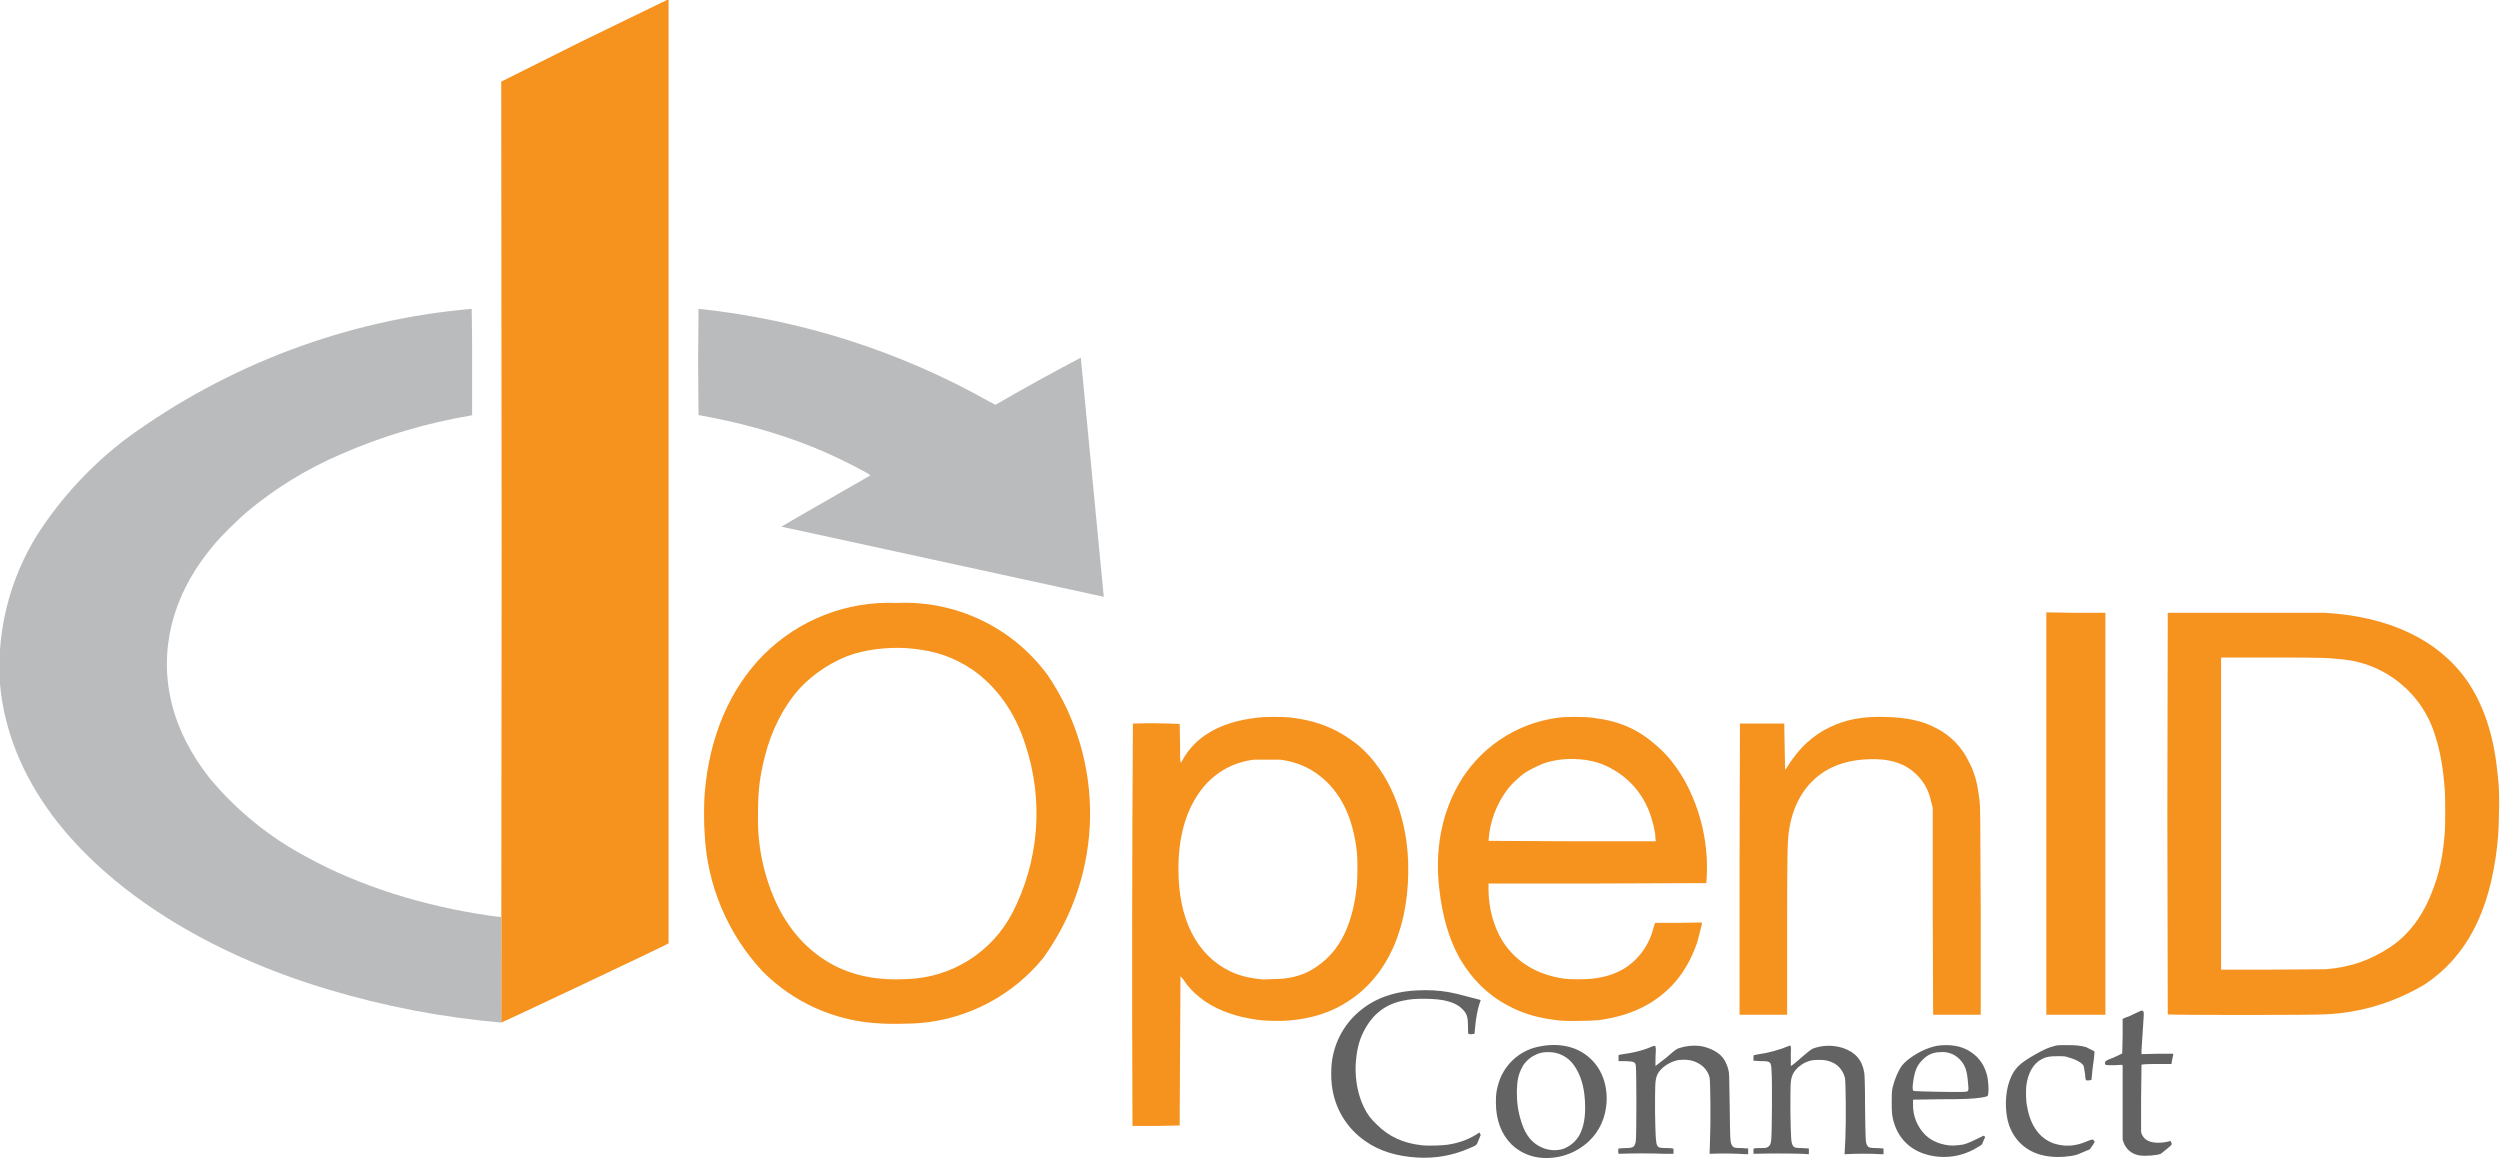
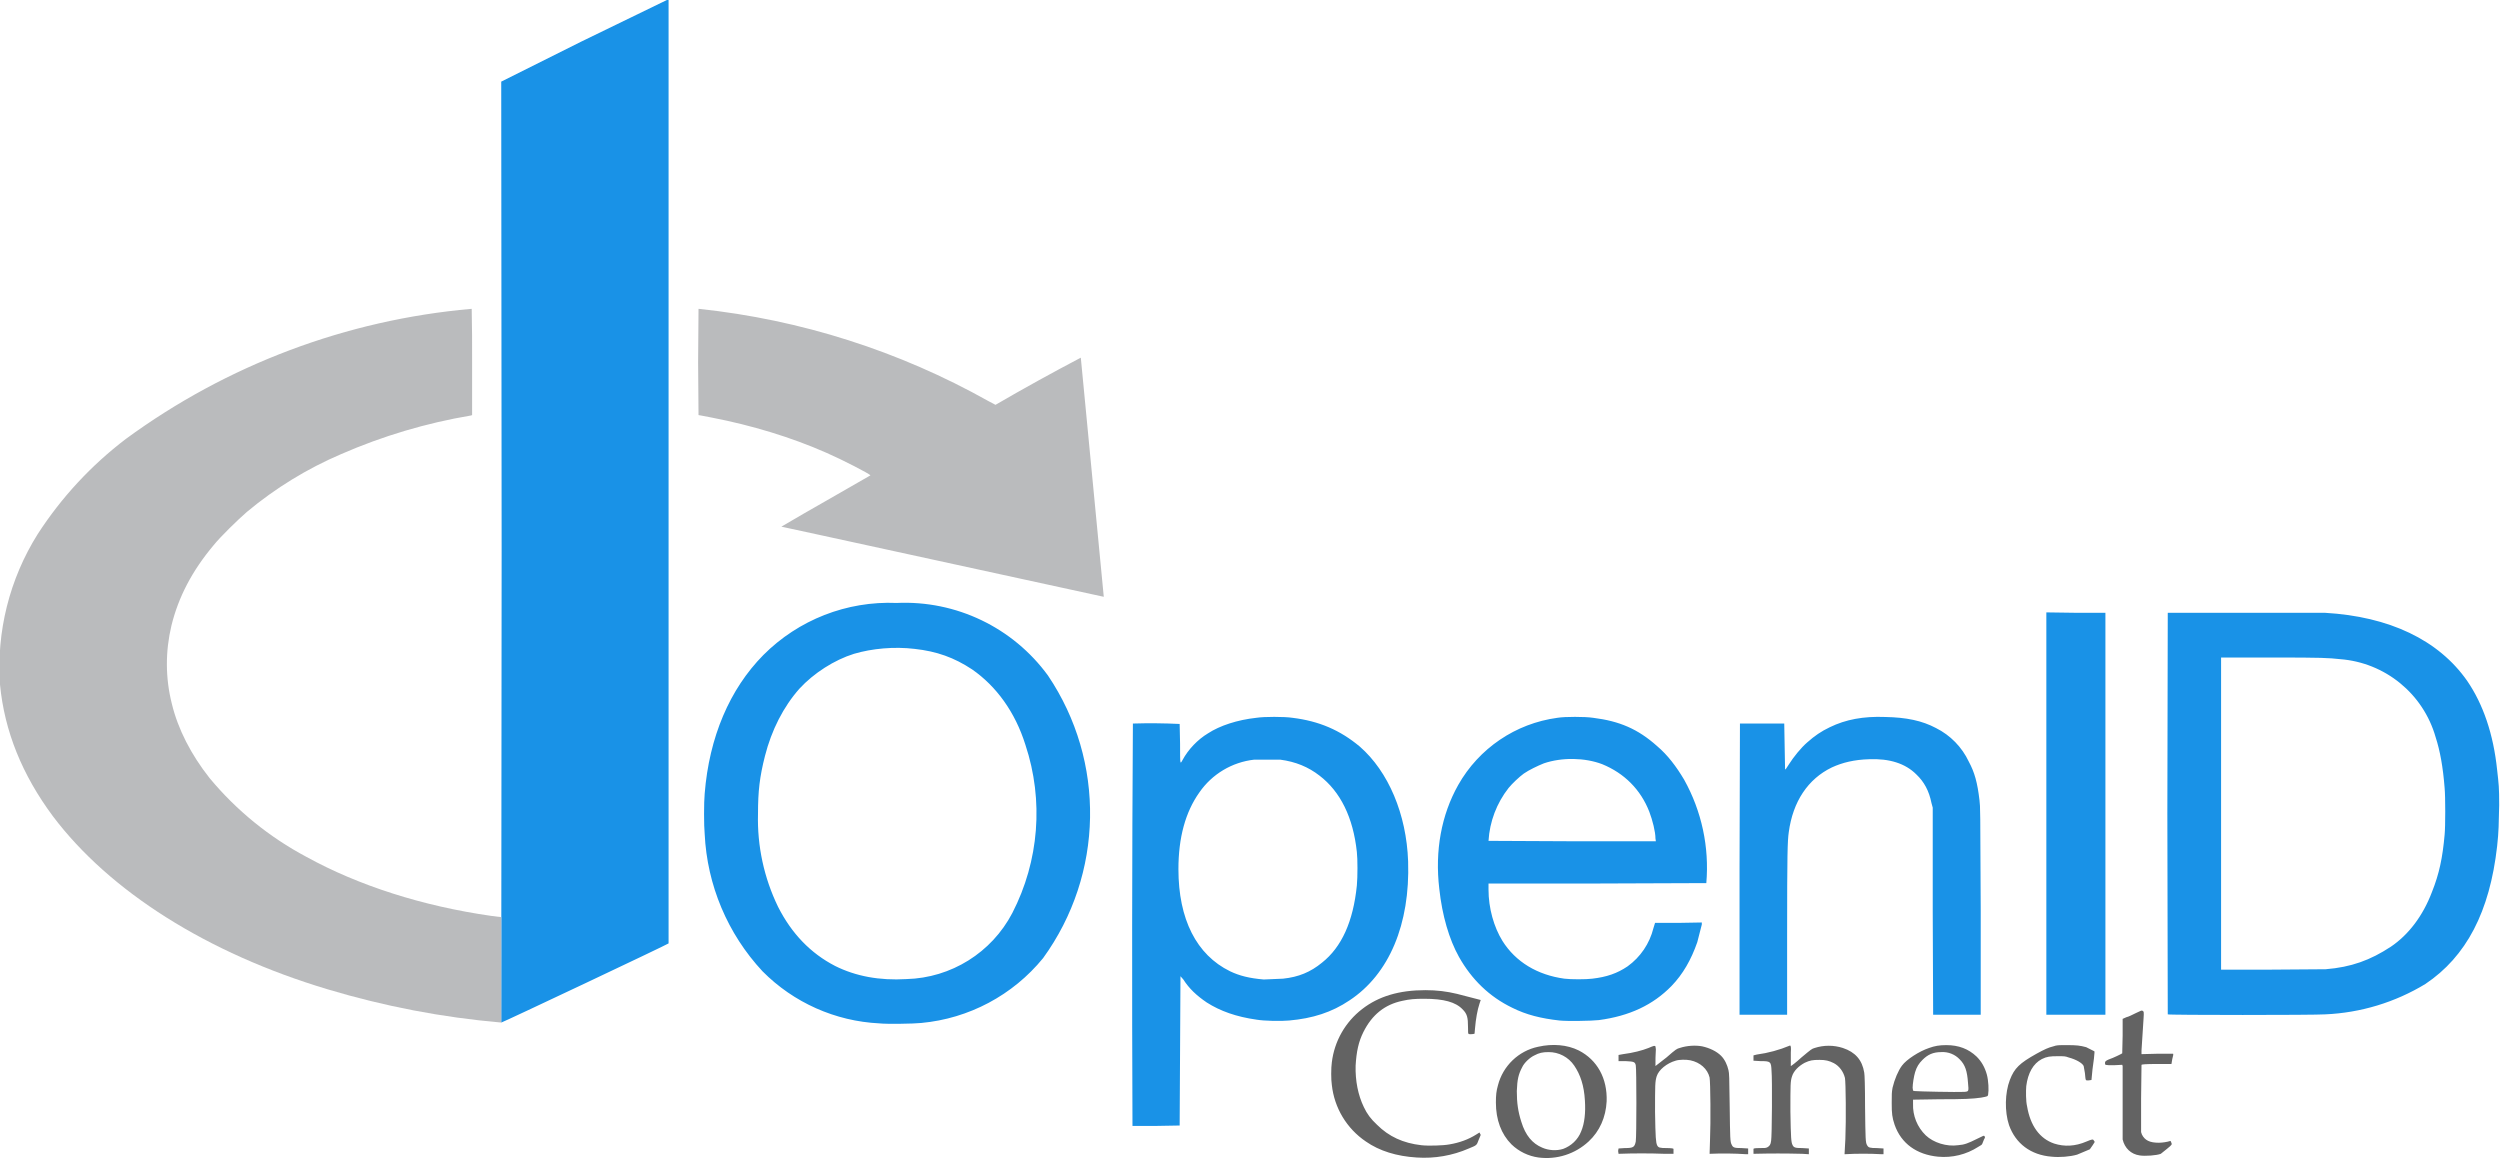
- <svg xmlns="http://www.w3.org/2000/svg" width="6095" height="2826">
-   <path fill="#636363" d="M3454 2822c-49-3-91-16-124-39a191 191 0 01-83-138c-2-12-2-42 0-55a193 193 0 0174-130c40-31 90-46 154-46 28 0 52 3 77 9l58 15-3 9c-5 15-9 37-11 61l-1 12c-1 1-11 2-14 1-2-1-2-3-2-17 0-23-2-32-13-43-17-18-46-26-94-26-23 0-35 1-53 5-43 9-74 34-95 76-12 24-17 48-19 82-1 37 6 72 20 101 8 17 17 29 32 43 29 29 64 45 108 50 16 2 54 1 69-2 24-4 46-12 65-24l8-5 1 2 2 4-5 12c-5 14-5 13-24 21a272 272 0 01-127 22zm297 0a118 118 0 01-66-32c-25-25-38-60-38-102 0-18 1-28 5-42 12-47 50-84 98-94 35-8 71-5 99 9 45 23 70 68 68 124-2 39-17 73-44 98a151 151 0 01-122 39zm60-21c19-7 36-22 44-43 8-19 11-45 9-75-2-36-11-63-26-85a75 75 0 00-63-33c-14 0-23 2-34 8-11 5-25 18-30 29-9 17-12 30-13 58 0 29 3 50 11 75 10 33 27 53 51 63 16 7 35 8 51 3zm914 19c-52-5-90-32-106-78-6-18-7-27-7-53 0-22 0-25 2-37 5-21 14-42 23-54 11-15 42-35 66-43 14-5 25-7 42-7 30 0 54 9 74 28 12 12 20 26 25 44 4 15 5 38 3 49-1 4-1 4-17 7-21 3-40 4-103 4l-63 1v10a102 102 0 0031 77c19 18 51 28 79 24 15-1 25-5 45-15 18-9 18-9 19-7 2 2 2 3-1 8l-4 10c-1 3-3 4-10 8a154.1 154.1 0 01-98 24zm64-158c11-1 11-1 9-22-2-29-7-44-20-57a57 57 0 00-45-18c-20 0-33 6-46 19-9 9-14 17-18 30-3 10-6 29-6 38l1 7 4 1c9 1 103 3 121 2zm213 158c-51-4-88-32-104-77-11-33-10-79 2-110 11-29 24-41 65-64 20-11 29-15 41-18 9-3 11-3 33-3 24 0 32 1 47 5l20 10c1 1 0 5-1 18a718 718 0 00-6 52l-7 1c-8 0-7 2-9-18l-3-17c-3-7-18-16-37-21-8-3-10-3-26-3-19 0-27 1-39 7-21 11-34 34-38 66-1 12-1 37 2 49 8 48 31 79 66 91 25 8 51 7 79-5 14-6 16-6 18-2l2 3-5 8-7 10-31 13c-17 5-43 7-62 5zm215-3c-22-3-37-18-42-39v-179l-1-3-20 1c-23 0-22 0-22-6 0-3 2-5 9-8 12-4 32-14 33-15l1-43v-41l9-4c5-1 15-6 23-10 11-5 14-7 16-6 4 2 4 3 3 19l-5 78v9l39-1h38c1 1 0 6-2 13l-2 12h-36c-27 0-36 1-37 2l-1 82v82l2 6c7 14 19 20 41 20 9 0 21-2 27-4 2-1 2 0 3 2 3 7 3 6-10 17l-15 12c-10 4-38 6-51 4zm-1271-4l-1-7 1-6 15-1c21 0 24-2 27-16 2-11 2-178 0-186s-4-9-25-10h-17v-15l11-2c24-3 47-9 62-15 14-6 15-6 17-4l1 7a552 552 0 00-1 41l27-21c24-21 25-21 32-23 18-6 39-7 55-4 18 4 35 12 46 23 9 9 15 22 18 35 2 9 2 14 3 88 1 79 1 87 5 94 3 7 7 8 24 8l16 1v14h-4a824 824 0 00-90-1l1-33c2-44 1-142-1-153-5-21-23-37-47-42-10-2-27-2-36 1-21 6-41 22-46 38-4 13-4 21-4 87 1 63 2 74 5 81 3 6 6 7 24 7 10 0 16 1 16 2v12h-21a1546 1546 0 00-113 0zm329 0v-12c0-1 3-2 15-2 13 0 15 0 19-2 5-3 8-6 9-16 2-9 3-151 1-170-1-23-2-24-27-24l-17-1v-13l8-2a322 322 0 0081-22c2 0 3 4 2 17v33c1 0 13-9 26-21 24-20 25-21 32-23a112 112 0 0169 0c30 10 47 29 52 60 1 4 2 34 2 83 1 79 1 88 5 94 3 6 7 7 24 7l16 1v14h-4a819 819 0 00-91 0l2-37c2-48 1-138-1-149-4-16-14-29-27-36-12-6-20-8-35-8-17 0-23 1-36 7-15 8-27 20-31 33-4 12-4 19-4 86 1 65 2 75 5 81 3 7 7 8 24 8l16 1v14l-16-1a2243 2243 0 00-119 0z" />
-   <path fill="#f6921e" d="M3321 2460c-6862 990-3431 495 0 0zm-560 285c-1.4-327-1.1-654 1-981 38-1.2 76-.8 114 1l1 48c0 52 0 51 6 40 14-26 37-50 62-65 29-19 72-33 118-38 19-3 68-3 88 0 65 8 116 30 164 70 70 61 114 165 118 280 5 153-46 275-143 339-43 29-90 44-147 49-20 2-62 1-79-2-50-7-89-21-122-42-25-17-43-34-57-56l-7-8-1 181-1 183-57 1zm367-359c38-4 67-16 95-39 48-38 76-100 85-188 2-21 2-65 0-82-9-84-40-147-91-186-27-21-58-34-96-39h-63a188 188 0 00-134 80c-34 48-51 110-51 187 0 122 44 209 126 249 23 11 47 17 82 20zm-984 109a431 431 0 01-285-127 528 528 0 01-141-335c-2-19-2-78 0-98 11-138 61-255 143-338a433 433 0 01325-127 432 432 0 01369 177 601 601 0 01-12 689 435 435 0 01-297 158c-18 2-85 3-102 1zm66-108a300 300 0 00258-161 530 530 0 0032-410c-25-80-71-143-130-184-44-29-86-44-140-50-50-6-104-1-148 12-48 15-98 47-133 85-39 44-68 101-84 164-13 51-17 86-17 141a489 489 0 0049 227c33 65 79 113 139 144 50 25 108 36 174 32zm-987-1043l-1-1145 194-97L1630-2v2302c-1 2-405 193-408 193zm2579 1144c-45-5-81-14-115-31-56-27-99-69-130-124-24-43-41-101-48-166-11-93 5-180 46-253a328 328 0 01242-164c18-3 67-3 87 0 64 8 109 27 156 69 26 22 47 50 66 82a440 440 0 0154 252l-266 1h-265v15c0 45 13 91 34 125 32 51 85 83 151 92 16 2 53 2 68 0 35-4 61-13 86-30a163 163 0 0063-93l4-13h57l57-1v5l-11 43c-15 43-35 78-63 107-45 46-102 73-177 83-17 2-78 3-96 1zm234-444c0-16-7-44-15-65-21-54-61-94-115-116-42-16-98-17-142-2-15 6-36 16-49 25-11 8-28 24-37 35a231 231 0 00-49 129l204 1h204zm205 75l1-355h108l1 57 1 55c1 0 3-2 9-12 12-19 30-41 45-54 18-16 34-27 55-37 39-19 82-27 135-25 52 1 90 9 124 27a175 175 0 0180 82c14 26 21 51 26 94 2 17 2 17 3 270v253h-116l-1-253v-252l-3-11c-6-30-18-52-37-70-27-27-66-39-115-37-36 1-65 8-91 20-58 28-95 83-105 158-3 21-4 51-4 248v197h-116zm748-135v-491l72 1h72v980h-144zm296 489l-1-490 1-489h383c157 9 277 66 347 166 39 57 64 130 73 217 4 36 5 41 5 86-1 45-1 64-5 100-18 160-75 269-175 336a514 514 0 01-244 74c-25 2-384 2-384 0zm385-110c62-5 109-22 159-55 43-29 78-75 100-133 18-45 26-84 31-140 2-19 2-94 0-114-4-51-11-90-22-124a263 263 0 00-233-190c-29-3-40-4-166-4h-124v761h119z" />
-   <path fill="#babbbd" d="M1149 753a1672 1672 0 00-842 317 917 917 0 00-215 232 610 610 0 00-92 367c11 114 54 220 129 321 138 183 376 334 670 422a2101 2101 0 00423 81v-257l-24-3c-168-24-324-74-451-144a786 786 0 01-236-192c-45-57-77-119-92-181-16-63-16-128-1-191 17-69 50-133 103-196 16-20 59-62 81-81a927 927 0 01230-141 1354 1354 0 01316-94l3-1V883c.2-43.3-.1-86.7-1-130zm555 0h-1l-1 130 1 129 6 1 26 5c98 19 194 48 280 86 37 16 107 52 107 55l-108 62a7663.5 7663.5 0 00-109 63l97 21 689 150-56-583a5534 5534 0 00-208 115l-17-9a1836 1836 0 00-706-225z" />
+ <svg xmlns="http://www.w3.org/2000/svg" width="6095" height="2826" version="1.1" id="svg8">
+   <defs id="defs12" />
+   <path fill="#636363" d="M3454 2822c-49-3-91-16-124-39a191 191 0 01-83-138c-2-12-2-42 0-55a193 193 0 0174-130c40-31 90-46 154-46 28 0 52 3 77 9l58 15-3 9c-5 15-9 37-11 61l-1 12c-1 1-11 2-14 1-2-1-2-3-2-17 0-23-2-32-13-43-17-18-46-26-94-26-23 0-35 1-53 5-43 9-74 34-95 76-12 24-17 48-19 82-1 37 6 72 20 101 8 17 17 29 32 43 29 29 64 45 108 50 16 2 54 1 69-2 24-4 46-12 65-24l8-5 1 2 2 4-5 12c-5 14-5 13-24 21a272 272 0 01-127 22zm297 0a118 118 0 01-66-32c-25-25-38-60-38-102 0-18 1-28 5-42 12-47 50-84 98-94 35-8 71-5 99 9 45 23 70 68 68 124-2 39-17 73-44 98a151 151 0 01-122 39zm60-21c19-7 36-22 44-43 8-19 11-45 9-75-2-36-11-63-26-85a75 75 0 00-63-33c-14 0-23 2-34 8-11 5-25 18-30 29-9 17-12 30-13 58 0 29 3 50 11 75 10 33 27 53 51 63 16 7 35 8 51 3zm914 19c-52-5-90-32-106-78-6-18-7-27-7-53 0-22 0-25 2-37 5-21 14-42 23-54 11-15 42-35 66-43 14-5 25-7 42-7 30 0 54 9 74 28 12 12 20 26 25 44 4 15 5 38 3 49-1 4-1 4-17 7-21 3-40 4-103 4l-63 1v10a102 102 0 0031 77c19 18 51 28 79 24 15-1 25-5 45-15 18-9 18-9 19-7 2 2 2 3-1 8l-4 10c-1 3-3 4-10 8a154.1 154.1 0 01-98 24zm64-158c11-1 11-1 9-22-2-29-7-44-20-57a57 57 0 00-45-18c-20 0-33 6-46 19-9 9-14 17-18 30-3 10-6 29-6 38l1 7 4 1c9 1 103 3 121 2zm213 158c-51-4-88-32-104-77-11-33-10-79 2-110 11-29 24-41 65-64 20-11 29-15 41-18 9-3 11-3 33-3 24 0 32 1 47 5l20 10c1 1 0 5-1 18a718 718 0 00-6 52l-7 1c-8 0-7 2-9-18l-3-17c-3-7-18-16-37-21-8-3-10-3-26-3-19 0-27 1-39 7-21 11-34 34-38 66-1 12-1 37 2 49 8 48 31 79 66 91 25 8 51 7 79-5 14-6 16-6 18-2l2 3-5 8-7 10-31 13c-17 5-43 7-62 5zm215-3c-22-3-37-18-42-39v-179l-1-3-20 1c-23 0-22 0-22-6 0-3 2-5 9-8 12-4 32-14 33-15l1-43v-41l9-4c5-1 15-6 23-10 11-5 14-7 16-6 4 2 4 3 3 19l-5 78v9l39-1h38c1 1 0 6-2 13l-2 12h-36c-27 0-36 1-37 2l-1 82v82l2 6c7 14 19 20 41 20 9 0 21-2 27-4 2-1 2 0 3 2 3 7 3 6-10 17l-15 12c-10 4-38 6-51 4zm-1271-4l-1-7 1-6 15-1c21 0 24-2 27-16 2-11 2-178 0-186s-4-9-25-10h-17v-15l11-2c24-3 47-9 62-15 14-6 15-6 17-4l1 7a552 552 0 00-1 41l27-21c24-21 25-21 32-23 18-6 39-7 55-4 18 4 35 12 46 23 9 9 15 22 18 35 2 9 2 14 3 88 1 79 1 87 5 94 3 7 7 8 24 8l16 1v14h-4a824 824 0 00-90-1l1-33c2-44 1-142-1-153-5-21-23-37-47-42-10-2-27-2-36 1-21 6-41 22-46 38-4 13-4 21-4 87 1 63 2 74 5 81 3 6 6 7 24 7 10 0 16 1 16 2v12h-21a1546 1546 0 00-113 0zm329 0v-12c0-1 3-2 15-2 13 0 15 0 19-2 5-3 8-6 9-16 2-9 3-151 1-170-1-23-2-24-27-24l-17-1v-13l8-2a322 322 0 0081-22c2 0 3 4 2 17v33c1 0 13-9 26-21 24-20 25-21 32-23a112 112 0 0169 0c30 10 47 29 52 60 1 4 2 34 2 83 1 79 1 88 5 94 3 6 7 7 24 7l16 1v14h-4a819 819 0 00-91 0l2-37c2-48 1-138-1-149-4-16-14-29-27-36-12-6-20-8-35-8-17 0-23 1-36 7-15 8-27 20-31 33-4 12-4 19-4 86 1 65 2 75 5 81 3 7 7 8 24 8l16 1v14l-16-1a2243 2243 0 00-119 0z" id="path2" />
+   <path fill="#f6921e" d="M3321 2460c-6862 990-3431 495 0 0zm-560 285c-1.4-327-1.1-654 1-981 38-1.2 76-.8 114 1l1 48c0 52 0 51 6 40 14-26 37-50 62-65 29-19 72-33 118-38 19-3 68-3 88 0 65 8 116 30 164 70 70 61 114 165 118 280 5 153-46 275-143 339-43 29-90 44-147 49-20 2-62 1-79-2-50-7-89-21-122-42-25-17-43-34-57-56l-7-8-1 181-1 183-57 1zm367-359c38-4 67-16 95-39 48-38 76-100 85-188 2-21 2-65 0-82-9-84-40-147-91-186-27-21-58-34-96-39h-63a188 188 0 00-134 80c-34 48-51 110-51 187 0 122 44 209 126 249 23 11 47 17 82 20zm-984 109a431 431 0 01-285-127 528 528 0 01-141-335c-2-19-2-78 0-98 11-138 61-255 143-338a433 433 0 01325-127 432 432 0 01369 177 601 601 0 01-12 689 435 435 0 01-297 158c-18 2-85 3-102 1zm66-108a300 300 0 00258-161 530 530 0 0032-410c-25-80-71-143-130-184-44-29-86-44-140-50-50-6-104-1-148 12-48 15-98 47-133 85-39 44-68 101-84 164-13 51-17 86-17 141a489 489 0 0049 227c33 65 79 113 139 144 50 25 108 36 174 32zm-987-1043l-1-1145 194-97L1630-2v2302c-1 2-405 193-408 193zm2579 1144c-45-5-81-14-115-31-56-27-99-69-130-124-24-43-41-101-48-166-11-93 5-180 46-253a328 328 0 01242-164c18-3 67-3 87 0 64 8 109 27 156 69 26 22 47 50 66 82a440 440 0 0154 252l-266 1h-265v15c0 45 13 91 34 125 32 51 85 83 151 92 16 2 53 2 68 0 35-4 61-13 86-30a163 163 0 0063-93l4-13h57l57-1v5l-11 43c-15 43-35 78-63 107-45 46-102 73-177 83-17 2-78 3-96 1zm234-444c0-16-7-44-15-65-21-54-61-94-115-116-42-16-98-17-142-2-15 6-36 16-49 25-11 8-28 24-37 35a231 231 0 00-49 129l204 1h204zm205 75l1-355h108l1 57 1 55c1 0 3-2 9-12 12-19 30-41 45-54 18-16 34-27 55-37 39-19 82-27 135-25 52 1 90 9 124 27a175 175 0 0180 82c14 26 21 51 26 94 2 17 2 17 3 270v253h-116l-1-253v-252l-3-11c-6-30-18-52-37-70-27-27-66-39-115-37-36 1-65 8-91 20-58 28-95 83-105 158-3 21-4 51-4 248v197h-116zm748-135v-491l72 1h72v980h-144zm296 489l-1-490 1-489h383c157 9 277 66 347 166 39 57 64 130 73 217 4 36 5 41 5 86-1 45-1 64-5 100-18 160-75 269-175 336a514 514 0 01-244 74c-25 2-384 2-384 0zm385-110c62-5 109-22 159-55 43-29 78-75 100-133 18-45 26-84 31-140 2-19 2-94 0-114-4-51-11-90-22-124a263 263 0 00-233-190c-29-3-40-4-166-4h-124v761h119z" id="path4" style="fill:#1992e7;fill-opacity:1" />
+   <path fill="#babbbd" d="M1149 753a1672 1672 0 00-842 317 917 917 0 00-215 232 610 610 0 00-92 367c11 114 54 220 129 321 138 183 376 334 670 422a2101 2101 0 00423 81v-257l-24-3c-168-24-324-74-451-144a786 786 0 01-236-192c-45-57-77-119-92-181-16-63-16-128-1-191 17-69 50-133 103-196 16-20 59-62 81-81a927 927 0 01230-141 1354 1354 0 01316-94l3-1V883c.2-43.3-.1-86.7-1-130zm555 0h-1l-1 130 1 129 6 1 26 5c98 19 194 48 280 86 37 16 107 52 107 55l-108 62a7663.5 7663.5 0 00-109 63l97 21 689 150-56-583a5534 5534 0 00-208 115l-17-9a1836 1836 0 00-706-225z" id="path6" />
</svg>
